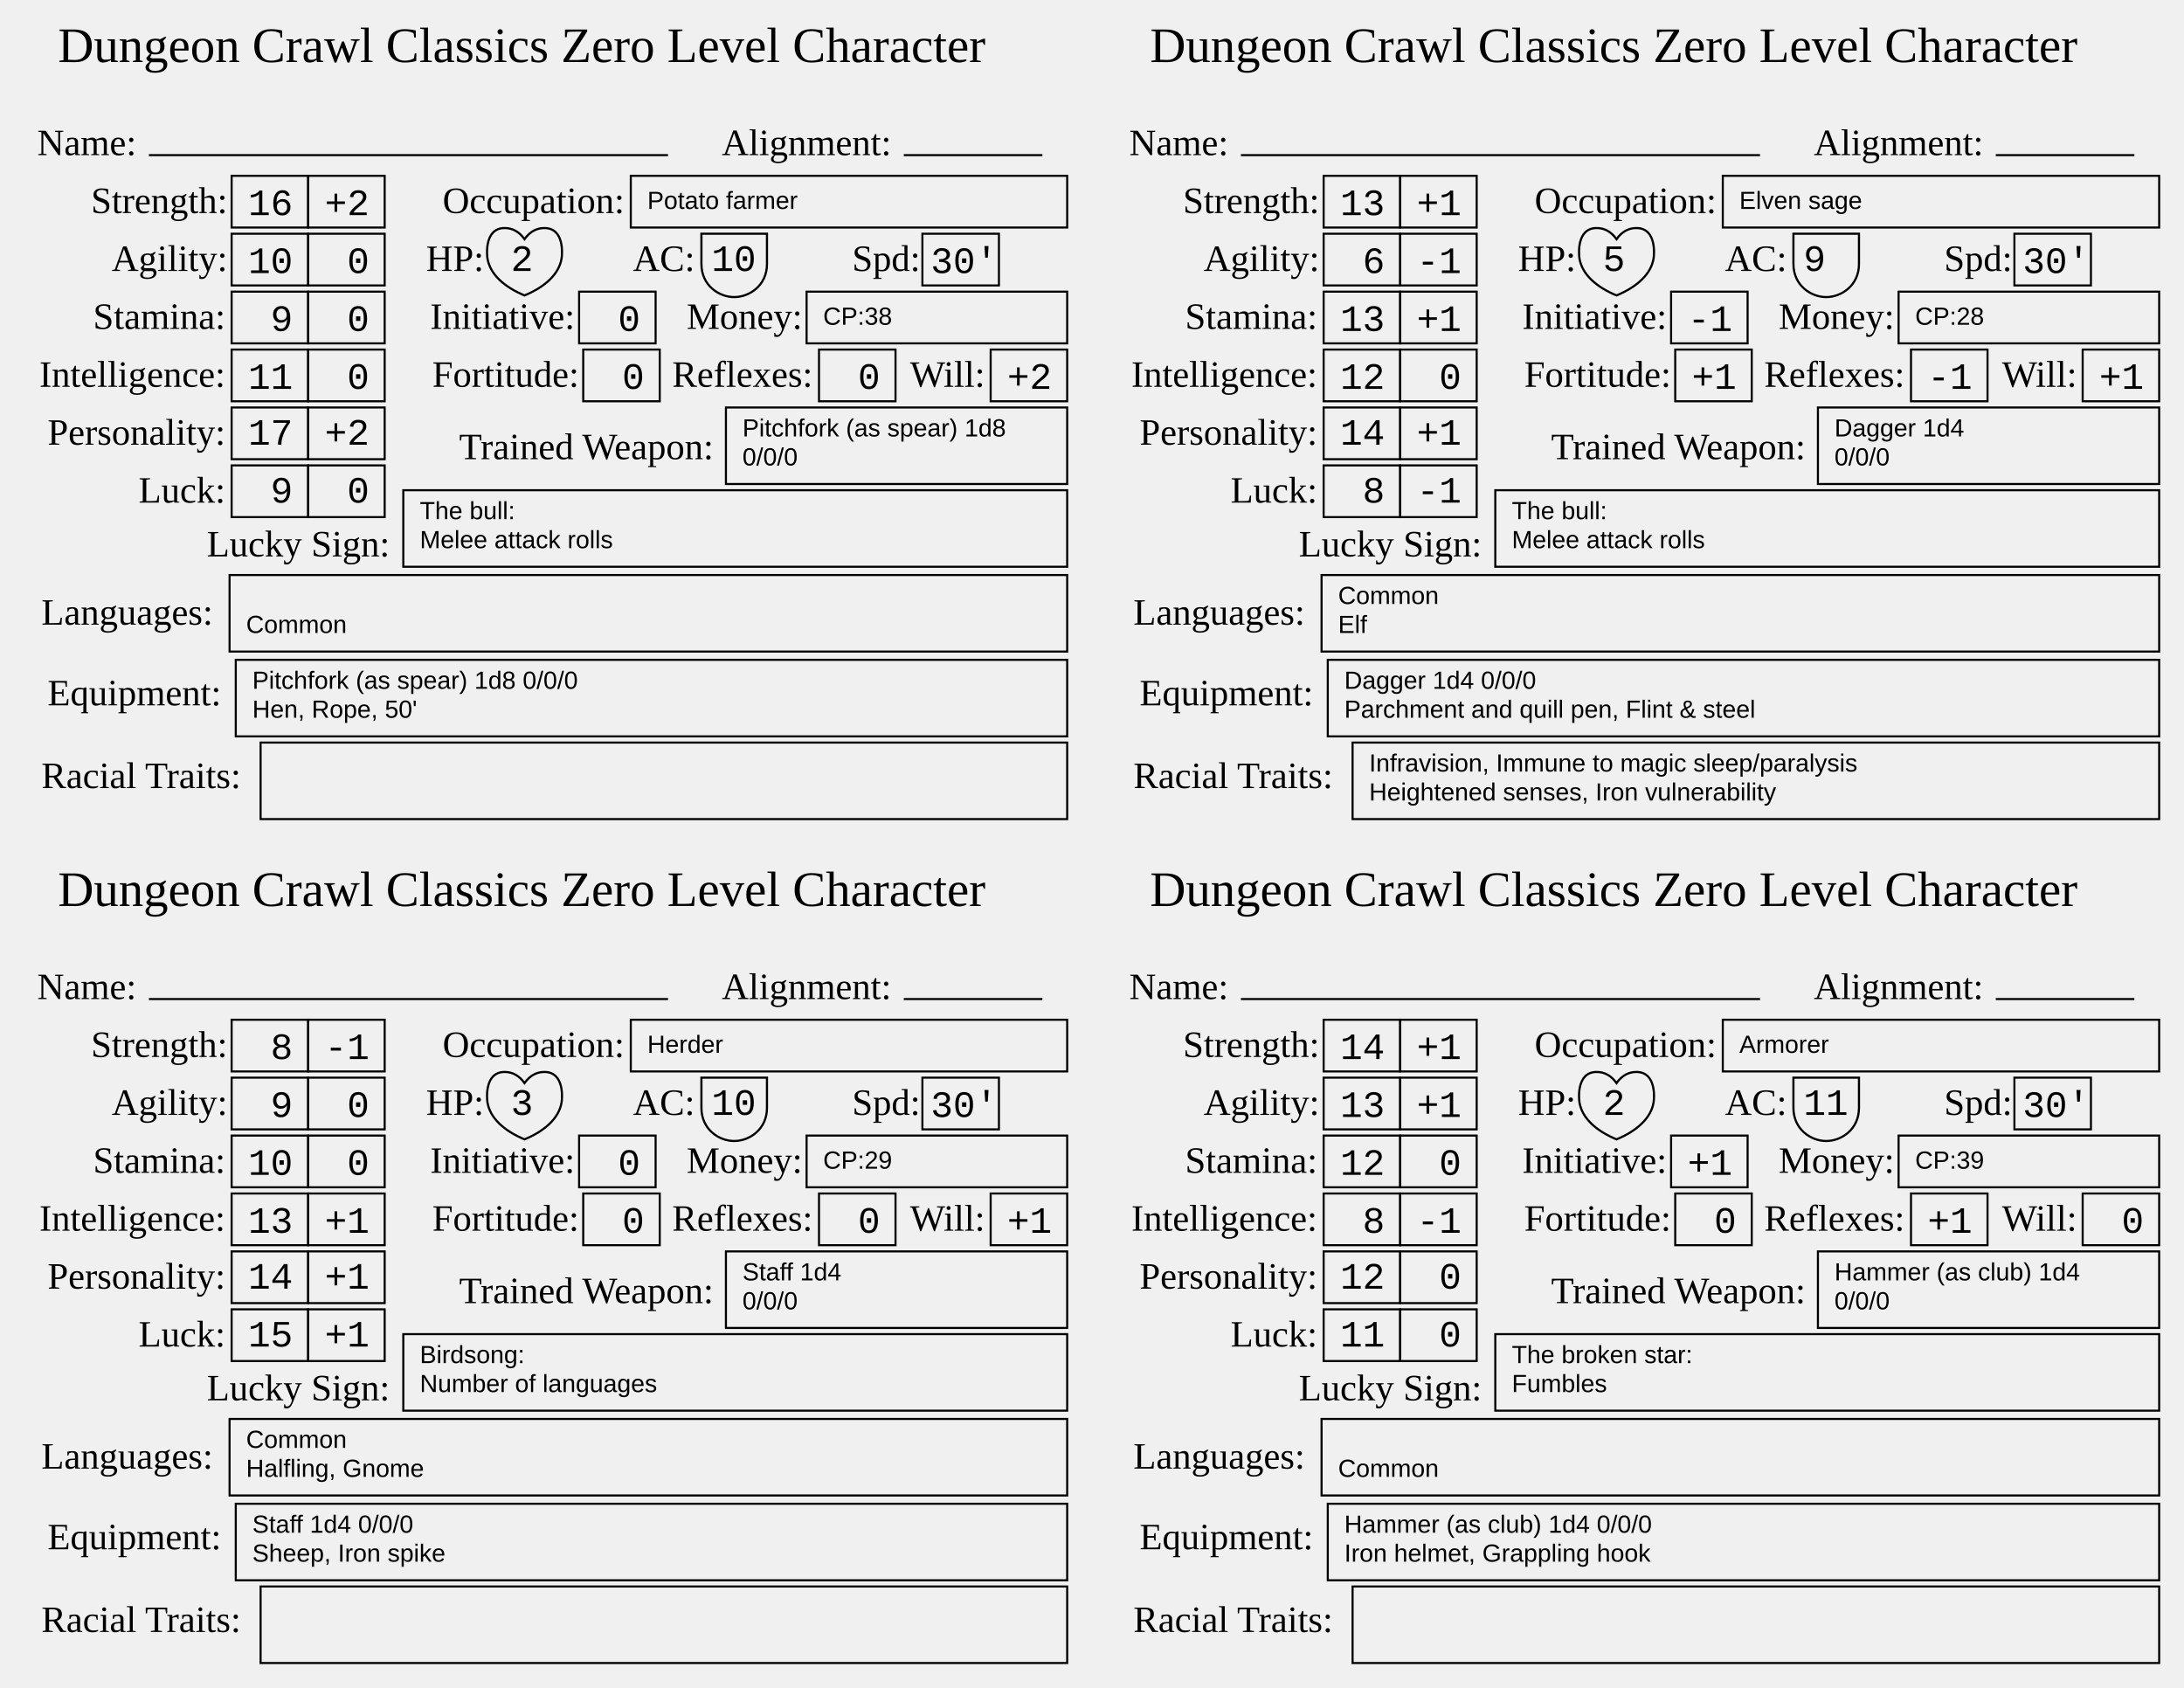
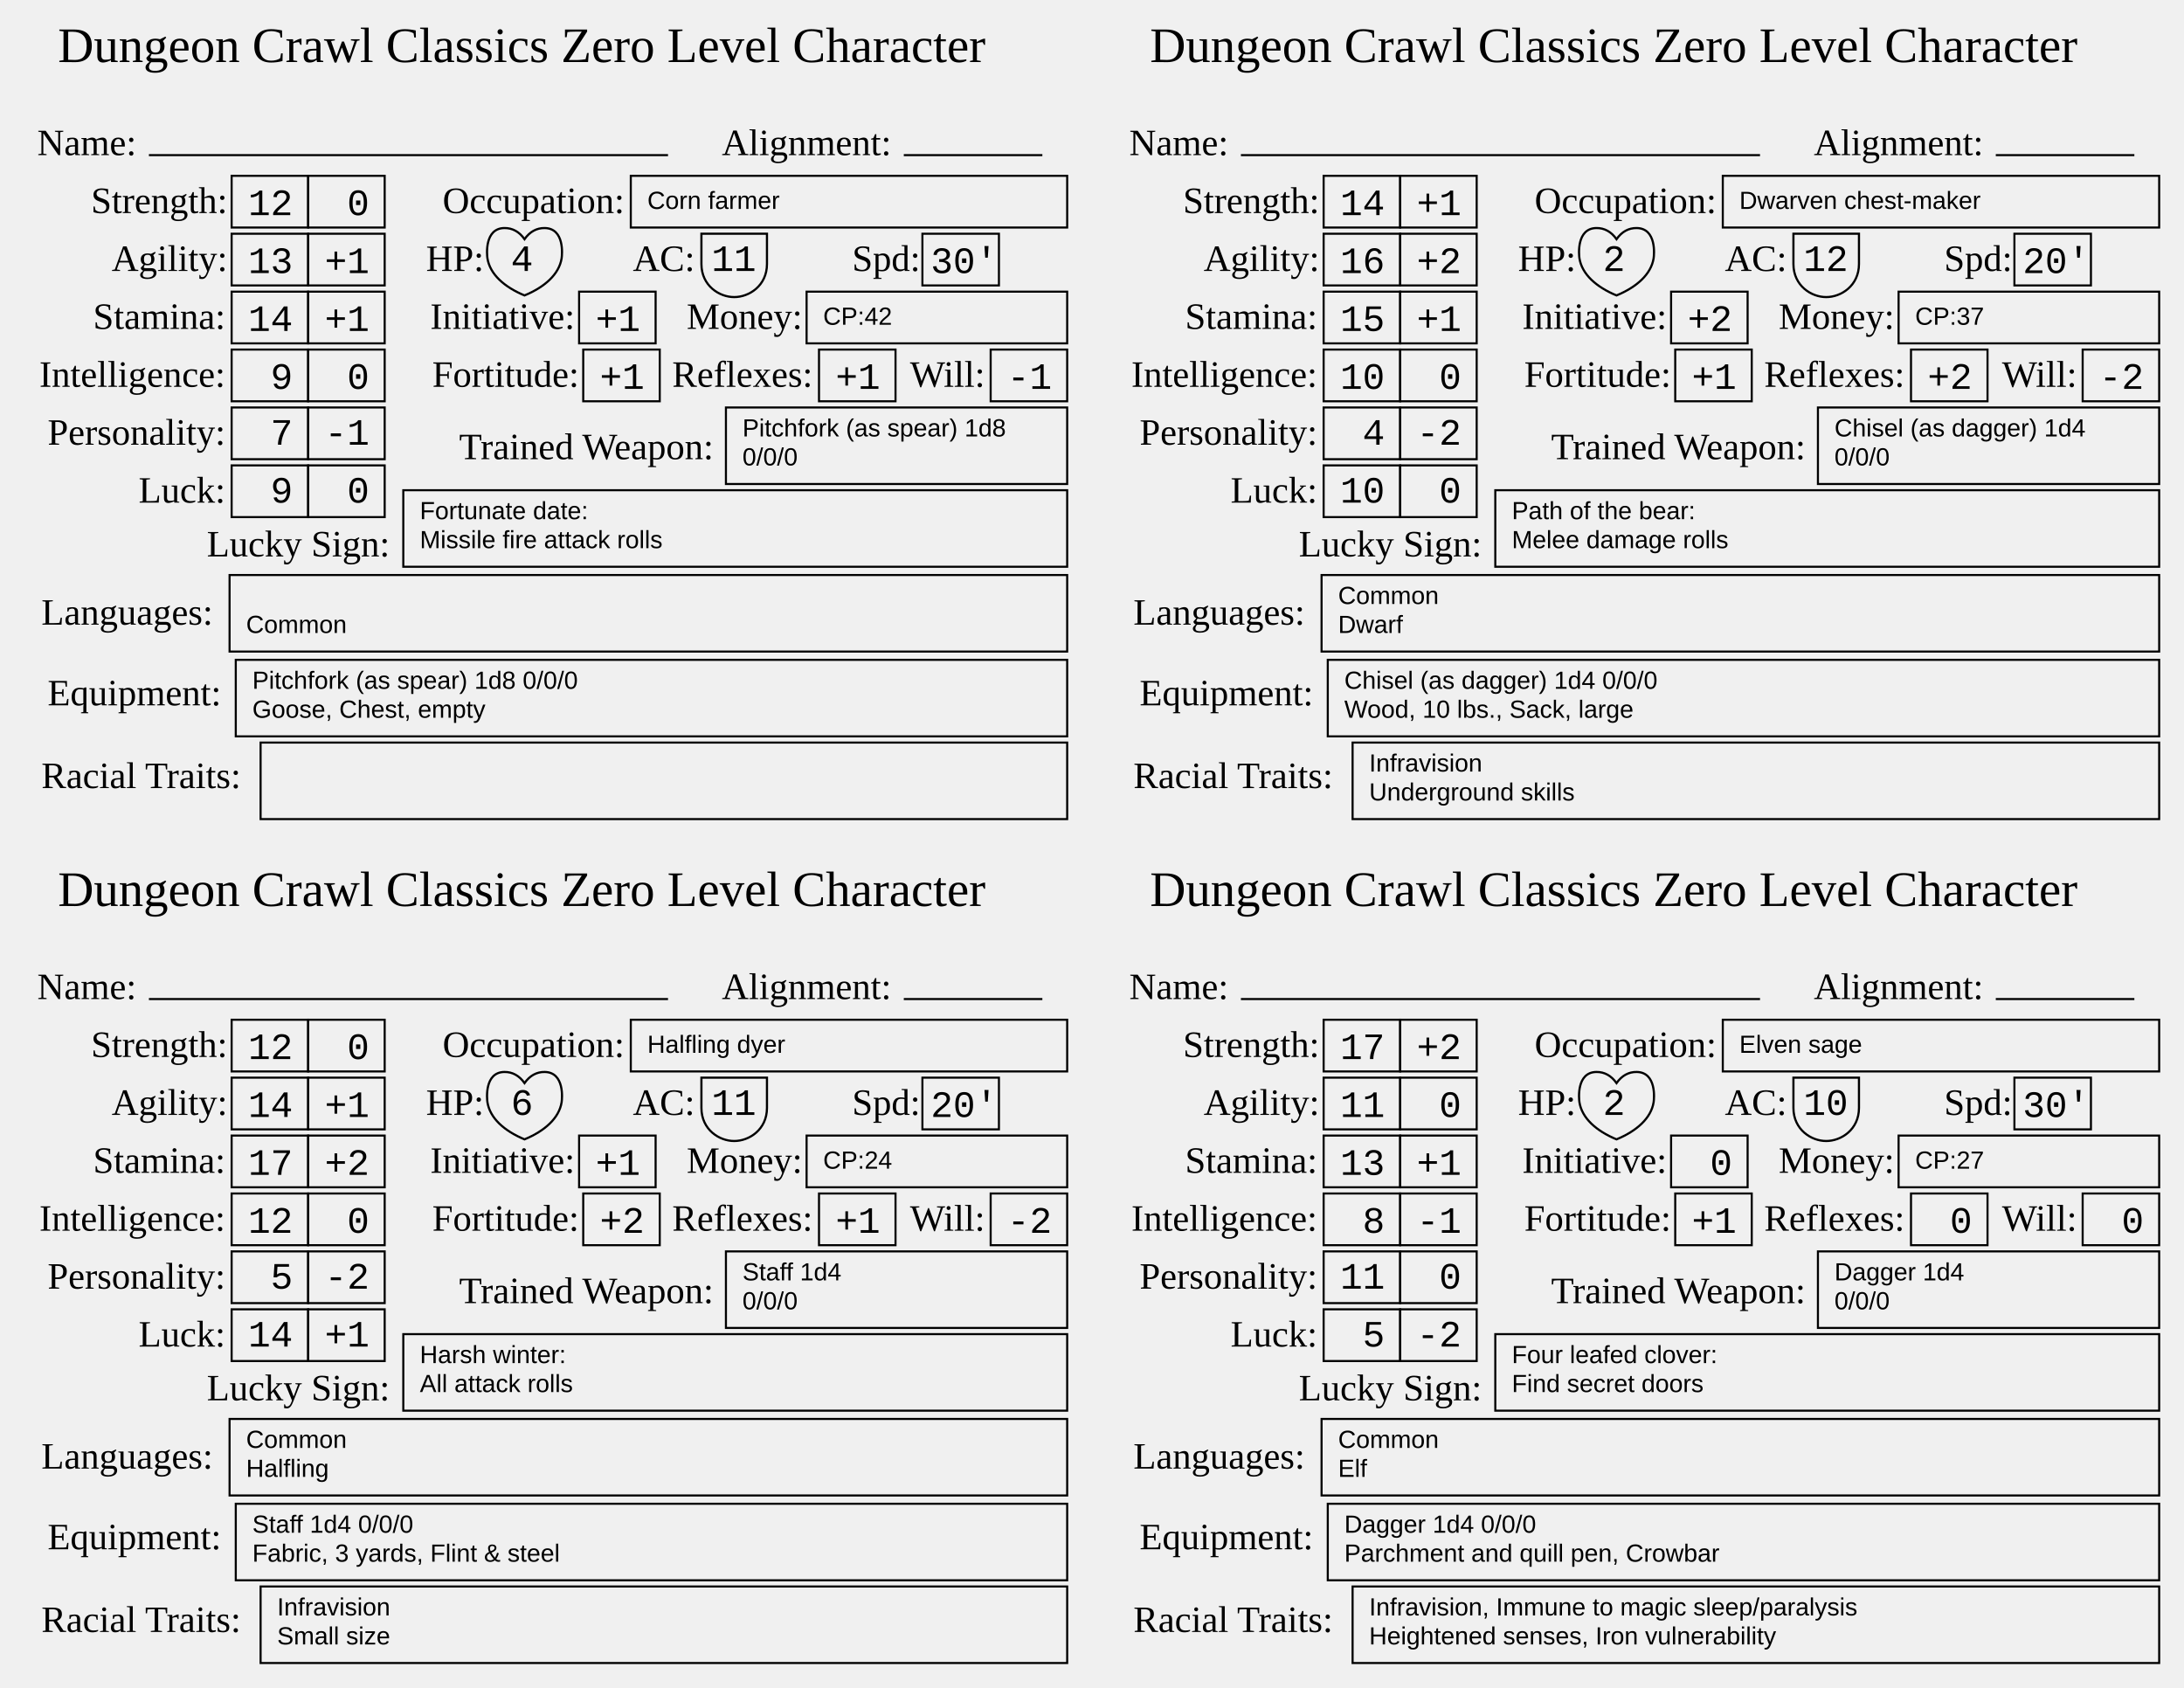
<svg xmlns="http://www.w3.org/2000/svg" version="1.1" xml:space="preserve" width="1056" height="816">
  <style type="text/css">
        
            rect {
                fill: None;
                stroke: #000000;
                stroke-width: 1;
            }

            rect.background {
                fill: #ffffff;
                stroke: None;
            }

            rect.placeholder {
                fill: #0000ff;
                stroke: #ff0000;
                stroke-width: 1;
            }

            text {
                fill: #000000;
            }            }
        
    </style>
  <g id="sheet1" class="charsheet" transform="translate(0, 0)">
    <g id="content">
      <g id="shapes">
        <line id="nameLine" x1="72" y1="75" x2="323" y2="75" stroke="#000000" stroke-width="1" />
        <line id="alignmentLine" x1="437" y1="75" x2="504" y2="75" stroke="#000000" stroke-width="1" />
        <rect id="strScoreBox" x="112" y="85" width="37" height="25" />
        <rect id="strModBox" x="149" y="85" width="37" height="25" />
        <rect id="occupationBox" x="305" y="85" width="211" height="25" />
        <rect id="agiScoreBox" x="112" y="113" width="37" height="25" />
        <rect id="agiModBox" x="149" y="113" width="37" height="25" />
        <path id="hpHeart" fill="none" stroke="#000000" stroke-width="0.3" transform="scale(3.5) translate(4.2, -183)" d="m 63.138,218.684 c -0.075,-0.469 -0.433,-4.144 2.335,-4.184 1.114,-0.016 2.059,0.503 2.789,1.537 0.73,-1.033 1.675,-1.553 2.789,-1.537 2.768,0.039 2.41,3.715 2.335,4.184 -0.346,2.172 -2.294,3.954 -5.124,5.124 -2.83,-1.17 -4.779,-2.952 -5.124,-5.124 z" />
        <path id="acShield" fill="none" stroke="#000000" stroke-width="0.3" transform="scale(3.5) translate(8, -182.5)" d="m 88.9,218.962 v -4.178 h 9.055 v 4.178 c 0,3.033 -2.504,4.581 -4.528,4.574 C 91.404,223.543 88.9,221.995 88.9,218.962 Z" />
        <rect id="spdBox" x="446" y="113" width="37" height="25" />
        <rect id="staScoreBox" x="112" y="141" width="37" height="25" />
        <rect id="staModBox" x="149" y="141" width="37" height="25" />
        <rect id="initBox" x="280" y="141" width="37" height="25" />
        <rect id="moneyBox" x="390" y="141" width="126" height="25" />
        <rect id="intScoreBox" x="112" y="169" width="37" height="25" />
        <rect id="intModBox" x="149" y="169" width="37" height="25" />
        <rect id="fortBox" x="282" y="169" width="37" height="25" />
        <rect id="reflexBox" x="396" y="169" width="37" height="25" />
        <rect id="willBox" x="479" y="169" width="37" height="25" />
        <rect id="perScoreBox" x="112" y="197" width="37" height="25" />
        <rect id="perModBox" x="149" y="197" width="37" height="25" />
        <rect id="weaponBox" x="351" y="197" width="165" height="37" />
        <rect id="lucScoreBox" x="112" y="225" width="37" height="25" />
        <rect id="lucModBox" x="149" y="225" width="37" height="25" />
        <rect id="luckySignBox" x="195" y="237" width="321" height="37" />
        <rect id="langBox" x="111" y="278" width="405" height="37" />
        <rect id="equipBox" x="114" y="319" width="402" height="37" />
        <rect id="raceBox" x="126" y="359" width="390" height="37" />
      </g>
      <g id="labels">
        <text x="28" y="30" font-size="24" font-family="Liberation Serif" textLength="472" lengthAdjust="spacingAndGlyphs">Dungeon Crawl Classics Zero Level Character</text>
        <text id="labelText" font-size="18" font-family="Liberation Serif">
          <tspan x="18" y="75">Name:</tspan>
          <tspan x="349" y="75">Alignment:</tspan>
          <tspan x="44" y="103">Strength:</tspan>
          <tspan x="214" y="103">Occupation:</tspan>
          <tspan x="54" y="131">Agility:</tspan>
          <tspan x="206" y="131">HP:</tspan>
          <tspan x="306" y="131">AC:</tspan>
          <tspan x="412" y="131">Spd:</tspan>
          <tspan x="45" y="159">Stamina:</tspan>
          <tspan x="208" y="159">Initiative:</tspan>
          <tspan x="332" y="159">Money:</tspan>
          <tspan x="19" y="187">Intelligence:</tspan>
          <tspan x="209" y="187">Fortitude:</tspan>
          <tspan x="325" y="187">Reflexes:</tspan>
          <tspan x="440" y="187">Will:</tspan>
          <tspan x="23" y="215">Personality:</tspan>
          <tspan x="222" y="222">Trained Weapon:</tspan>
          <tspan x="67" y="243">Luck:</tspan>
          <tspan x="100" y="269">Lucky Sign:</tspan>
          <tspan x="20" y="302">Languages:</tspan>
          <tspan x="23" y="341">Equipment:</tspan>
          <tspan x="20" y="381">Racial Traits:</tspan>
        </text>
      </g>
      <g id="editableFields">
        <text id="monoText" font-size="18" font-family="Liberation Mono">
-           <tspan id="strScore" x="120" y="104">16</tspan>
-           <tspan id="strMod" x="157" y="104">+2</tspan>
-           <tspan id="agiScore" x="120" y="132">10</tspan>
-           <tspan id="agiMod" x="157" y="132"> 0</tspan>
-           <tspan id="hitPoints" x="247" y="131">2</tspan>
-           <tspan id="armorClass" x="344" y="131">10</tspan>
+           <tspan id="strScore" x="120" y="104">12</tspan>
+           <tspan id="strMod" x="157" y="104"> 0</tspan>
+           <tspan id="agiScore" x="120" y="132">13</tspan>
+           <tspan id="agiMod" x="157" y="132">+1</tspan>
+           <tspan id="hitPoints" x="247" y="131">4</tspan>
+           <tspan id="armorClass" x="344" y="131">11</tspan>
          <tspan id="spdScore" x="450" y="132">30'</tspan>
-           <tspan id="staScore" x="120" y="160"> 9</tspan>
-           <tspan id="staMod" x="157" y="160"> 0</tspan>
-           <tspan id="initMod" x="288" y="160"> 0</tspan>
-           <tspan id="intScore" x="120" y="188">11</tspan>
+           <tspan id="staScore" x="120" y="160">14</tspan>
+           <tspan id="staMod" x="157" y="160">+1</tspan>
+           <tspan id="initMod" x="288" y="160">+1</tspan>
+           <tspan id="intScore" x="120" y="188"> 9</tspan>
          <tspan id="intMod" x="157" y="188"> 0</tspan>
-           <tspan id="fortMod" x="290" y="188"> 0</tspan>
-           <tspan id="reflexMod" x="404" y="188"> 0</tspan>
-           <tspan id="willMod" x="487" y="188">+2</tspan>
-           <tspan id="perScore" x="120" y="215">17</tspan>
-           <tspan id="perMod" x="157" y="215">+2</tspan>
+           <tspan id="fortMod" x="290" y="188">+1</tspan>
+           <tspan id="reflexMod" x="404" y="188">+1</tspan>
+           <tspan id="willMod" x="487" y="188">-1</tspan>
+           <tspan id="perScore" x="120" y="215"> 7</tspan>
+           <tspan id="perMod" x="157" y="215">-1</tspan>
          <tspan id="lucScore" x="120" y="243"> 9</tspan>
          <tspan id="lucMod" x="157" y="243"> 0</tspan>
        </text>
        <text id="sansText" font-size="12" font-family="Liberation Sans">
-           <tspan id="occupation" x="313" y="101">Potato farmer</tspan>
-           <tspan id="money" x="398" y="157">CP:38</tspan>
+           <tspan id="occupation" x="313" y="101">Corn farmer</tspan>
+           <tspan id="money" x="398" y="157">CP:42</tspan>
          <tspan id="weapon1" x="359" y="211">Pitchfork (as spear) 1d8</tspan>
          <tspan id="weapon2" x="359" y="225">0/0/0</tspan>
-           <tspan id="luckySign1" x="203" y="251">The bull:</tspan>
-           <tspan id="luckySign2" x="203" y="265">Melee attack rolls</tspan>
+           <tspan id="luckySign1" x="203" y="251">Fortunate date:</tspan>
+           <tspan id="luckySign2" x="203" y="265">Missile fire attack rolls</tspan>
          <tspan id="languages1" x="119" y="292" />
          <tspan id="languages2" x="119" y="306">Common</tspan>
          <tspan id="equipment1" x="122" y="333">Pitchfork (as spear) 1d8 0/0/0</tspan>
-           <tspan id="equipment2" x="122" y="347">Hen, Rope, 50'</tspan>
+           <tspan id="equipment2" x="122" y="347">Goose, Chest, empty</tspan>
          <tspan id="traits1" x="134" y="373" />
          <tspan id="traits2" x="134" y="387" />
        </text>
      </g>
    </g>
  </g>
  <g id="sheet2" class="charsheet" transform="translate(528, 0)">
    <g id="content">
      <g id="shapes">
        <line id="nameLine" x1="72" y1="75" x2="323" y2="75" stroke="#000000" stroke-width="1" />
        <line id="alignmentLine" x1="437" y1="75" x2="504" y2="75" stroke="#000000" stroke-width="1" />
        <rect id="strScoreBox" x="112" y="85" width="37" height="25" />
        <rect id="strModBox" x="149" y="85" width="37" height="25" />
        <rect id="occupationBox" x="305" y="85" width="211" height="25" />
        <rect id="agiScoreBox" x="112" y="113" width="37" height="25" />
        <rect id="agiModBox" x="149" y="113" width="37" height="25" />
        <path id="hpHeart" fill="none" stroke="#000000" stroke-width="0.3" transform="scale(3.5) translate(4.2, -183)" d="m 63.138,218.684 c -0.075,-0.469 -0.433,-4.144 2.335,-4.184 1.114,-0.016 2.059,0.503 2.789,1.537 0.73,-1.033 1.675,-1.553 2.789,-1.537 2.768,0.039 2.41,3.715 2.335,4.184 -0.346,2.172 -2.294,3.954 -5.124,5.124 -2.83,-1.17 -4.779,-2.952 -5.124,-5.124 z" />
        <path id="acShield" fill="none" stroke="#000000" stroke-width="0.3" transform="scale(3.5) translate(8, -182.5)" d="m 88.9,218.962 v -4.178 h 9.055 v 4.178 c 0,3.033 -2.504,4.581 -4.528,4.574 C 91.404,223.543 88.9,221.995 88.9,218.962 Z" />
        <rect id="spdBox" x="446" y="113" width="37" height="25" />
        <rect id="staScoreBox" x="112" y="141" width="37" height="25" />
        <rect id="staModBox" x="149" y="141" width="37" height="25" />
        <rect id="initBox" x="280" y="141" width="37" height="25" />
        <rect id="moneyBox" x="390" y="141" width="126" height="25" />
        <rect id="intScoreBox" x="112" y="169" width="37" height="25" />
        <rect id="intModBox" x="149" y="169" width="37" height="25" />
        <rect id="fortBox" x="282" y="169" width="37" height="25" />
        <rect id="reflexBox" x="396" y="169" width="37" height="25" />
        <rect id="willBox" x="479" y="169" width="37" height="25" />
        <rect id="perScoreBox" x="112" y="197" width="37" height="25" />
        <rect id="perModBox" x="149" y="197" width="37" height="25" />
        <rect id="weaponBox" x="351" y="197" width="165" height="37" />
        <rect id="lucScoreBox" x="112" y="225" width="37" height="25" />
        <rect id="lucModBox" x="149" y="225" width="37" height="25" />
        <rect id="luckySignBox" x="195" y="237" width="321" height="37" />
        <rect id="langBox" x="111" y="278" width="405" height="37" />
        <rect id="equipBox" x="114" y="319" width="402" height="37" />
        <rect id="raceBox" x="126" y="359" width="390" height="37" />
      </g>
      <g id="labels">
        <text x="28" y="30" font-size="24" font-family="Liberation Serif" textLength="472" lengthAdjust="spacingAndGlyphs">Dungeon Crawl Classics Zero Level Character</text>
        <text id="labelText" font-size="18" font-family="Liberation Serif">
          <tspan x="18" y="75">Name:</tspan>
          <tspan x="349" y="75">Alignment:</tspan>
          <tspan x="44" y="103">Strength:</tspan>
          <tspan x="214" y="103">Occupation:</tspan>
          <tspan x="54" y="131">Agility:</tspan>
          <tspan x="206" y="131">HP:</tspan>
          <tspan x="306" y="131">AC:</tspan>
          <tspan x="412" y="131">Spd:</tspan>
          <tspan x="45" y="159">Stamina:</tspan>
          <tspan x="208" y="159">Initiative:</tspan>
          <tspan x="332" y="159">Money:</tspan>
          <tspan x="19" y="187">Intelligence:</tspan>
          <tspan x="209" y="187">Fortitude:</tspan>
          <tspan x="325" y="187">Reflexes:</tspan>
          <tspan x="440" y="187">Will:</tspan>
          <tspan x="23" y="215">Personality:</tspan>
          <tspan x="222" y="222">Trained Weapon:</tspan>
          <tspan x="67" y="243">Luck:</tspan>
          <tspan x="100" y="269">Lucky Sign:</tspan>
          <tspan x="20" y="302">Languages:</tspan>
          <tspan x="23" y="341">Equipment:</tspan>
          <tspan x="20" y="381">Racial Traits:</tspan>
        </text>
      </g>
      <g id="editableFields">
        <text id="monoText" font-size="18" font-family="Liberation Mono">
-           <tspan id="strScore" x="120" y="104">13</tspan>
+           <tspan id="strScore" x="120" y="104">14</tspan>
          <tspan id="strMod" x="157" y="104">+1</tspan>
-           <tspan id="agiScore" x="120" y="132"> 6</tspan>
-           <tspan id="agiMod" x="157" y="132">-1</tspan>
-           <tspan id="hitPoints" x="247" y="131">5</tspan>
-           <tspan id="armorClass" x="344" y="131">9</tspan>
-           <tspan id="spdScore" x="450" y="132">30'</tspan>
-           <tspan id="staScore" x="120" y="160">13</tspan>
+           <tspan id="agiScore" x="120" y="132">16</tspan>
+           <tspan id="agiMod" x="157" y="132">+2</tspan>
+           <tspan id="hitPoints" x="247" y="131">2</tspan>
+           <tspan id="armorClass" x="344" y="131">12</tspan>
+           <tspan id="spdScore" x="450" y="132">20'</tspan>
+           <tspan id="staScore" x="120" y="160">15</tspan>
          <tspan id="staMod" x="157" y="160">+1</tspan>
-           <tspan id="initMod" x="288" y="160">-1</tspan>
-           <tspan id="intScore" x="120" y="188">12</tspan>
+           <tspan id="initMod" x="288" y="160">+2</tspan>
+           <tspan id="intScore" x="120" y="188">10</tspan>
          <tspan id="intMod" x="157" y="188"> 0</tspan>
          <tspan id="fortMod" x="290" y="188">+1</tspan>
-           <tspan id="reflexMod" x="404" y="188">-1</tspan>
-           <tspan id="willMod" x="487" y="188">+1</tspan>
-           <tspan id="perScore" x="120" y="215">14</tspan>
-           <tspan id="perMod" x="157" y="215">+1</tspan>
-           <tspan id="lucScore" x="120" y="243"> 8</tspan>
-           <tspan id="lucMod" x="157" y="243">-1</tspan>
+           <tspan id="reflexMod" x="404" y="188">+2</tspan>
+           <tspan id="willMod" x="487" y="188">-2</tspan>
+           <tspan id="perScore" x="120" y="215"> 4</tspan>
+           <tspan id="perMod" x="157" y="215">-2</tspan>
+           <tspan id="lucScore" x="120" y="243">10</tspan>
+           <tspan id="lucMod" x="157" y="243"> 0</tspan>
        </text>
        <text id="sansText" font-size="12" font-family="Liberation Sans">
-           <tspan id="occupation" x="313" y="101">Elven sage</tspan>
-           <tspan id="money" x="398" y="157">CP:28</tspan>
-           <tspan id="weapon1" x="359" y="211">Dagger 1d4</tspan>
+           <tspan id="occupation" x="313" y="101">Dwarven chest-maker</tspan>
+           <tspan id="money" x="398" y="157">CP:37</tspan>
+           <tspan id="weapon1" x="359" y="211">Chisel (as dagger) 1d4</tspan>
          <tspan id="weapon2" x="359" y="225">0/0/0</tspan>
-           <tspan id="luckySign1" x="203" y="251">The bull:</tspan>
-           <tspan id="luckySign2" x="203" y="265">Melee attack rolls</tspan>
+           <tspan id="luckySign1" x="203" y="251">Path of the bear:</tspan>
+           <tspan id="luckySign2" x="203" y="265">Melee damage rolls</tspan>
          <tspan id="languages1" x="119" y="292">Common</tspan>
-           <tspan id="languages2" x="119" y="306">Elf</tspan>
-           <tspan id="equipment1" x="122" y="333">Dagger 1d4 0/0/0</tspan>
-           <tspan id="equipment2" x="122" y="347">Parchment and quill pen, Flint &amp; steel</tspan>
-           <tspan id="traits1" x="134" y="373">Infravision, Immune to magic sleep/paralysis</tspan>
-           <tspan id="traits2" x="134" y="387">Heightened senses, Iron vulnerability</tspan>
+           <tspan id="languages2" x="119" y="306">Dwarf</tspan>
+           <tspan id="equipment1" x="122" y="333">Chisel (as dagger) 1d4 0/0/0</tspan>
+           <tspan id="equipment2" x="122" y="347">Wood, 10 lbs., Sack, large</tspan>
+           <tspan id="traits1" x="134" y="373">Infravision</tspan>
+           <tspan id="traits2" x="134" y="387">Underground skills</tspan>
        </text>
      </g>
    </g>
  </g>
  <g id="sheet3" class="charsheet" transform="translate(0, 408)">
    <g id="content">
      <g id="shapes">
        <line id="nameLine" x1="72" y1="75" x2="323" y2="75" stroke="#000000" stroke-width="1" />
        <line id="alignmentLine" x1="437" y1="75" x2="504" y2="75" stroke="#000000" stroke-width="1" />
        <rect id="strScoreBox" x="112" y="85" width="37" height="25" />
        <rect id="strModBox" x="149" y="85" width="37" height="25" />
        <rect id="occupationBox" x="305" y="85" width="211" height="25" />
        <rect id="agiScoreBox" x="112" y="113" width="37" height="25" />
        <rect id="agiModBox" x="149" y="113" width="37" height="25" />
        <path id="hpHeart" fill="none" stroke="#000000" stroke-width="0.3" transform="scale(3.5) translate(4.2, -183)" d="m 63.138,218.684 c -0.075,-0.469 -0.433,-4.144 2.335,-4.184 1.114,-0.016 2.059,0.503 2.789,1.537 0.73,-1.033 1.675,-1.553 2.789,-1.537 2.768,0.039 2.41,3.715 2.335,4.184 -0.346,2.172 -2.294,3.954 -5.124,5.124 -2.83,-1.17 -4.779,-2.952 -5.124,-5.124 z" />
        <path id="acShield" fill="none" stroke="#000000" stroke-width="0.3" transform="scale(3.5) translate(8, -182.5)" d="m 88.9,218.962 v -4.178 h 9.055 v 4.178 c 0,3.033 -2.504,4.581 -4.528,4.574 C 91.404,223.543 88.9,221.995 88.9,218.962 Z" />
        <rect id="spdBox" x="446" y="113" width="37" height="25" />
        <rect id="staScoreBox" x="112" y="141" width="37" height="25" />
        <rect id="staModBox" x="149" y="141" width="37" height="25" />
        <rect id="initBox" x="280" y="141" width="37" height="25" />
        <rect id="moneyBox" x="390" y="141" width="126" height="25" />
        <rect id="intScoreBox" x="112" y="169" width="37" height="25" />
        <rect id="intModBox" x="149" y="169" width="37" height="25" />
        <rect id="fortBox" x="282" y="169" width="37" height="25" />
        <rect id="reflexBox" x="396" y="169" width="37" height="25" />
        <rect id="willBox" x="479" y="169" width="37" height="25" />
        <rect id="perScoreBox" x="112" y="197" width="37" height="25" />
        <rect id="perModBox" x="149" y="197" width="37" height="25" />
        <rect id="weaponBox" x="351" y="197" width="165" height="37" />
        <rect id="lucScoreBox" x="112" y="225" width="37" height="25" />
        <rect id="lucModBox" x="149" y="225" width="37" height="25" />
        <rect id="luckySignBox" x="195" y="237" width="321" height="37" />
        <rect id="langBox" x="111" y="278" width="405" height="37" />
        <rect id="equipBox" x="114" y="319" width="402" height="37" />
        <rect id="raceBox" x="126" y="359" width="390" height="37" />
      </g>
      <g id="labels">
        <text x="28" y="30" font-size="24" font-family="Liberation Serif" textLength="472" lengthAdjust="spacingAndGlyphs">Dungeon Crawl Classics Zero Level Character</text>
        <text id="labelText" font-size="18" font-family="Liberation Serif">
          <tspan x="18" y="75">Name:</tspan>
          <tspan x="349" y="75">Alignment:</tspan>
          <tspan x="44" y="103">Strength:</tspan>
          <tspan x="214" y="103">Occupation:</tspan>
          <tspan x="54" y="131">Agility:</tspan>
          <tspan x="206" y="131">HP:</tspan>
          <tspan x="306" y="131">AC:</tspan>
          <tspan x="412" y="131">Spd:</tspan>
          <tspan x="45" y="159">Stamina:</tspan>
          <tspan x="208" y="159">Initiative:</tspan>
          <tspan x="332" y="159">Money:</tspan>
          <tspan x="19" y="187">Intelligence:</tspan>
          <tspan x="209" y="187">Fortitude:</tspan>
          <tspan x="325" y="187">Reflexes:</tspan>
          <tspan x="440" y="187">Will:</tspan>
          <tspan x="23" y="215">Personality:</tspan>
          <tspan x="222" y="222">Trained Weapon:</tspan>
          <tspan x="67" y="243">Luck:</tspan>
          <tspan x="100" y="269">Lucky Sign:</tspan>
          <tspan x="20" y="302">Languages:</tspan>
          <tspan x="23" y="341">Equipment:</tspan>
          <tspan x="20" y="381">Racial Traits:</tspan>
        </text>
      </g>
      <g id="editableFields">
        <text id="monoText" font-size="18" font-family="Liberation Mono">
-           <tspan id="strScore" x="120" y="104"> 8</tspan>
-           <tspan id="strMod" x="157" y="104">-1</tspan>
-           <tspan id="agiScore" x="120" y="132"> 9</tspan>
-           <tspan id="agiMod" x="157" y="132"> 0</tspan>
-           <tspan id="hitPoints" x="247" y="131">3</tspan>
-           <tspan id="armorClass" x="344" y="131">10</tspan>
-           <tspan id="spdScore" x="450" y="132">30'</tspan>
-           <tspan id="staScore" x="120" y="160">10</tspan>
-           <tspan id="staMod" x="157" y="160"> 0</tspan>
-           <tspan id="initMod" x="288" y="160"> 0</tspan>
-           <tspan id="intScore" x="120" y="188">13</tspan>
-           <tspan id="intMod" x="157" y="188">+1</tspan>
-           <tspan id="fortMod" x="290" y="188"> 0</tspan>
-           <tspan id="reflexMod" x="404" y="188"> 0</tspan>
-           <tspan id="willMod" x="487" y="188">+1</tspan>
-           <tspan id="perScore" x="120" y="215">14</tspan>
-           <tspan id="perMod" x="157" y="215">+1</tspan>
-           <tspan id="lucScore" x="120" y="243">15</tspan>
+           <tspan id="strScore" x="120" y="104">12</tspan>
+           <tspan id="strMod" x="157" y="104"> 0</tspan>
+           <tspan id="agiScore" x="120" y="132">14</tspan>
+           <tspan id="agiMod" x="157" y="132">+1</tspan>
+           <tspan id="hitPoints" x="247" y="131">6</tspan>
+           <tspan id="armorClass" x="344" y="131">11</tspan>
+           <tspan id="spdScore" x="450" y="132">20'</tspan>
+           <tspan id="staScore" x="120" y="160">17</tspan>
+           <tspan id="staMod" x="157" y="160">+2</tspan>
+           <tspan id="initMod" x="288" y="160">+1</tspan>
+           <tspan id="intScore" x="120" y="188">12</tspan>
+           <tspan id="intMod" x="157" y="188"> 0</tspan>
+           <tspan id="fortMod" x="290" y="188">+2</tspan>
+           <tspan id="reflexMod" x="404" y="188">+1</tspan>
+           <tspan id="willMod" x="487" y="188">-2</tspan>
+           <tspan id="perScore" x="120" y="215"> 5</tspan>
+           <tspan id="perMod" x="157" y="215">-2</tspan>
+           <tspan id="lucScore" x="120" y="243">14</tspan>
          <tspan id="lucMod" x="157" y="243">+1</tspan>
        </text>
        <text id="sansText" font-size="12" font-family="Liberation Sans">
-           <tspan id="occupation" x="313" y="101">Herder</tspan>
-           <tspan id="money" x="398" y="157">CP:29</tspan>
+           <tspan id="occupation" x="313" y="101">Halfling dyer</tspan>
+           <tspan id="money" x="398" y="157">CP:24</tspan>
          <tspan id="weapon1" x="359" y="211">Staff 1d4</tspan>
          <tspan id="weapon2" x="359" y="225">0/0/0</tspan>
-           <tspan id="luckySign1" x="203" y="251">Birdsong:</tspan>
-           <tspan id="luckySign2" x="203" y="265">Number of languages</tspan>
+           <tspan id="luckySign1" x="203" y="251">Harsh winter:</tspan>
+           <tspan id="luckySign2" x="203" y="265">All attack rolls</tspan>
          <tspan id="languages1" x="119" y="292">Common</tspan>
-           <tspan id="languages2" x="119" y="306">Halfling, Gnome</tspan>
+           <tspan id="languages2" x="119" y="306">Halfling</tspan>
          <tspan id="equipment1" x="122" y="333">Staff 1d4 0/0/0</tspan>
-           <tspan id="equipment2" x="122" y="347">Sheep, Iron spike</tspan>
-           <tspan id="traits1" x="134" y="373" />
-           <tspan id="traits2" x="134" y="387" />
+           <tspan id="equipment2" x="122" y="347">Fabric, 3 yards, Flint &amp; steel</tspan>
+           <tspan id="traits1" x="134" y="373">Infravision</tspan>
+           <tspan id="traits2" x="134" y="387">Small size</tspan>
        </text>
      </g>
    </g>
  </g>
  <g id="sheet4" class="charsheet" transform="translate(528, 408)">
    <g id="content">
      <g id="shapes">
        <line id="nameLine" x1="72" y1="75" x2="323" y2="75" stroke="#000000" stroke-width="1" />
        <line id="alignmentLine" x1="437" y1="75" x2="504" y2="75" stroke="#000000" stroke-width="1" />
        <rect id="strScoreBox" x="112" y="85" width="37" height="25" />
        <rect id="strModBox" x="149" y="85" width="37" height="25" />
        <rect id="occupationBox" x="305" y="85" width="211" height="25" />
        <rect id="agiScoreBox" x="112" y="113" width="37" height="25" />
        <rect id="agiModBox" x="149" y="113" width="37" height="25" />
        <path id="hpHeart" fill="none" stroke="#000000" stroke-width="0.3" transform="scale(3.5) translate(4.2, -183)" d="m 63.138,218.684 c -0.075,-0.469 -0.433,-4.144 2.335,-4.184 1.114,-0.016 2.059,0.503 2.789,1.537 0.73,-1.033 1.675,-1.553 2.789,-1.537 2.768,0.039 2.41,3.715 2.335,4.184 -0.346,2.172 -2.294,3.954 -5.124,5.124 -2.83,-1.17 -4.779,-2.952 -5.124,-5.124 z" />
        <path id="acShield" fill="none" stroke="#000000" stroke-width="0.3" transform="scale(3.5) translate(8, -182.5)" d="m 88.9,218.962 v -4.178 h 9.055 v 4.178 c 0,3.033 -2.504,4.581 -4.528,4.574 C 91.404,223.543 88.9,221.995 88.9,218.962 Z" />
        <rect id="spdBox" x="446" y="113" width="37" height="25" />
        <rect id="staScoreBox" x="112" y="141" width="37" height="25" />
        <rect id="staModBox" x="149" y="141" width="37" height="25" />
        <rect id="initBox" x="280" y="141" width="37" height="25" />
        <rect id="moneyBox" x="390" y="141" width="126" height="25" />
        <rect id="intScoreBox" x="112" y="169" width="37" height="25" />
        <rect id="intModBox" x="149" y="169" width="37" height="25" />
        <rect id="fortBox" x="282" y="169" width="37" height="25" />
        <rect id="reflexBox" x="396" y="169" width="37" height="25" />
        <rect id="willBox" x="479" y="169" width="37" height="25" />
        <rect id="perScoreBox" x="112" y="197" width="37" height="25" />
        <rect id="perModBox" x="149" y="197" width="37" height="25" />
        <rect id="weaponBox" x="351" y="197" width="165" height="37" />
        <rect id="lucScoreBox" x="112" y="225" width="37" height="25" />
        <rect id="lucModBox" x="149" y="225" width="37" height="25" />
        <rect id="luckySignBox" x="195" y="237" width="321" height="37" />
        <rect id="langBox" x="111" y="278" width="405" height="37" />
        <rect id="equipBox" x="114" y="319" width="402" height="37" />
        <rect id="raceBox" x="126" y="359" width="390" height="37" />
      </g>
      <g id="labels">
        <text x="28" y="30" font-size="24" font-family="Liberation Serif" textLength="472" lengthAdjust="spacingAndGlyphs">Dungeon Crawl Classics Zero Level Character</text>
        <text id="labelText" font-size="18" font-family="Liberation Serif">
          <tspan x="18" y="75">Name:</tspan>
          <tspan x="349" y="75">Alignment:</tspan>
          <tspan x="44" y="103">Strength:</tspan>
          <tspan x="214" y="103">Occupation:</tspan>
          <tspan x="54" y="131">Agility:</tspan>
          <tspan x="206" y="131">HP:</tspan>
          <tspan x="306" y="131">AC:</tspan>
          <tspan x="412" y="131">Spd:</tspan>
          <tspan x="45" y="159">Stamina:</tspan>
          <tspan x="208" y="159">Initiative:</tspan>
          <tspan x="332" y="159">Money:</tspan>
          <tspan x="19" y="187">Intelligence:</tspan>
          <tspan x="209" y="187">Fortitude:</tspan>
          <tspan x="325" y="187">Reflexes:</tspan>
          <tspan x="440" y="187">Will:</tspan>
          <tspan x="23" y="215">Personality:</tspan>
          <tspan x="222" y="222">Trained Weapon:</tspan>
          <tspan x="67" y="243">Luck:</tspan>
          <tspan x="100" y="269">Lucky Sign:</tspan>
          <tspan x="20" y="302">Languages:</tspan>
          <tspan x="23" y="341">Equipment:</tspan>
          <tspan x="20" y="381">Racial Traits:</tspan>
        </text>
      </g>
      <g id="editableFields">
        <text id="monoText" font-size="18" font-family="Liberation Mono">
-           <tspan id="strScore" x="120" y="104">14</tspan>
-           <tspan id="strMod" x="157" y="104">+1</tspan>
-           <tspan id="agiScore" x="120" y="132">13</tspan>
-           <tspan id="agiMod" x="157" y="132">+1</tspan>
+           <tspan id="strScore" x="120" y="104">17</tspan>
+           <tspan id="strMod" x="157" y="104">+2</tspan>
+           <tspan id="agiScore" x="120" y="132">11</tspan>
+           <tspan id="agiMod" x="157" y="132"> 0</tspan>
          <tspan id="hitPoints" x="247" y="131">2</tspan>
-           <tspan id="armorClass" x="344" y="131">11</tspan>
+           <tspan id="armorClass" x="344" y="131">10</tspan>
          <tspan id="spdScore" x="450" y="132">30'</tspan>
-           <tspan id="staScore" x="120" y="160">12</tspan>
-           <tspan id="staMod" x="157" y="160"> 0</tspan>
-           <tspan id="initMod" x="288" y="160">+1</tspan>
+           <tspan id="staScore" x="120" y="160">13</tspan>
+           <tspan id="staMod" x="157" y="160">+1</tspan>
+           <tspan id="initMod" x="288" y="160"> 0</tspan>
          <tspan id="intScore" x="120" y="188"> 8</tspan>
          <tspan id="intMod" x="157" y="188">-1</tspan>
-           <tspan id="fortMod" x="290" y="188"> 0</tspan>
-           <tspan id="reflexMod" x="404" y="188">+1</tspan>
+           <tspan id="fortMod" x="290" y="188">+1</tspan>
+           <tspan id="reflexMod" x="404" y="188"> 0</tspan>
          <tspan id="willMod" x="487" y="188"> 0</tspan>
-           <tspan id="perScore" x="120" y="215">12</tspan>
+           <tspan id="perScore" x="120" y="215">11</tspan>
          <tspan id="perMod" x="157" y="215"> 0</tspan>
-           <tspan id="lucScore" x="120" y="243">11</tspan>
-           <tspan id="lucMod" x="157" y="243"> 0</tspan>
+           <tspan id="lucScore" x="120" y="243"> 5</tspan>
+           <tspan id="lucMod" x="157" y="243">-2</tspan>
        </text>
        <text id="sansText" font-size="12" font-family="Liberation Sans">
-           <tspan id="occupation" x="313" y="101">Armorer</tspan>
-           <tspan id="money" x="398" y="157">CP:39</tspan>
-           <tspan id="weapon1" x="359" y="211">Hammer (as club) 1d4</tspan>
+           <tspan id="occupation" x="313" y="101">Elven sage</tspan>
+           <tspan id="money" x="398" y="157">CP:27</tspan>
+           <tspan id="weapon1" x="359" y="211">Dagger 1d4</tspan>
          <tspan id="weapon2" x="359" y="225">0/0/0</tspan>
-           <tspan id="luckySign1" x="203" y="251">The broken star:</tspan>
-           <tspan id="luckySign2" x="203" y="265">Fumbles</tspan>
-           <tspan id="languages1" x="119" y="292" />
-           <tspan id="languages2" x="119" y="306">Common</tspan>
-           <tspan id="equipment1" x="122" y="333">Hammer (as club) 1d4 0/0/0</tspan>
-           <tspan id="equipment2" x="122" y="347">Iron helmet, Grappling hook</tspan>
-           <tspan id="traits1" x="134" y="373" />
-           <tspan id="traits2" x="134" y="387" />
+           <tspan id="luckySign1" x="203" y="251">Four leafed clover:</tspan>
+           <tspan id="luckySign2" x="203" y="265">Find secret doors</tspan>
+           <tspan id="languages1" x="119" y="292">Common</tspan>
+           <tspan id="languages2" x="119" y="306">Elf</tspan>
+           <tspan id="equipment1" x="122" y="333">Dagger 1d4 0/0/0</tspan>
+           <tspan id="equipment2" x="122" y="347">Parchment and quill pen, Crowbar</tspan>
+           <tspan id="traits1" x="134" y="373">Infravision, Immune to magic sleep/paralysis</tspan>
+           <tspan id="traits2" x="134" y="387">Heightened senses, Iron vulnerability</tspan>
        </text>
      </g>
    </g>
  </g>
</svg>
